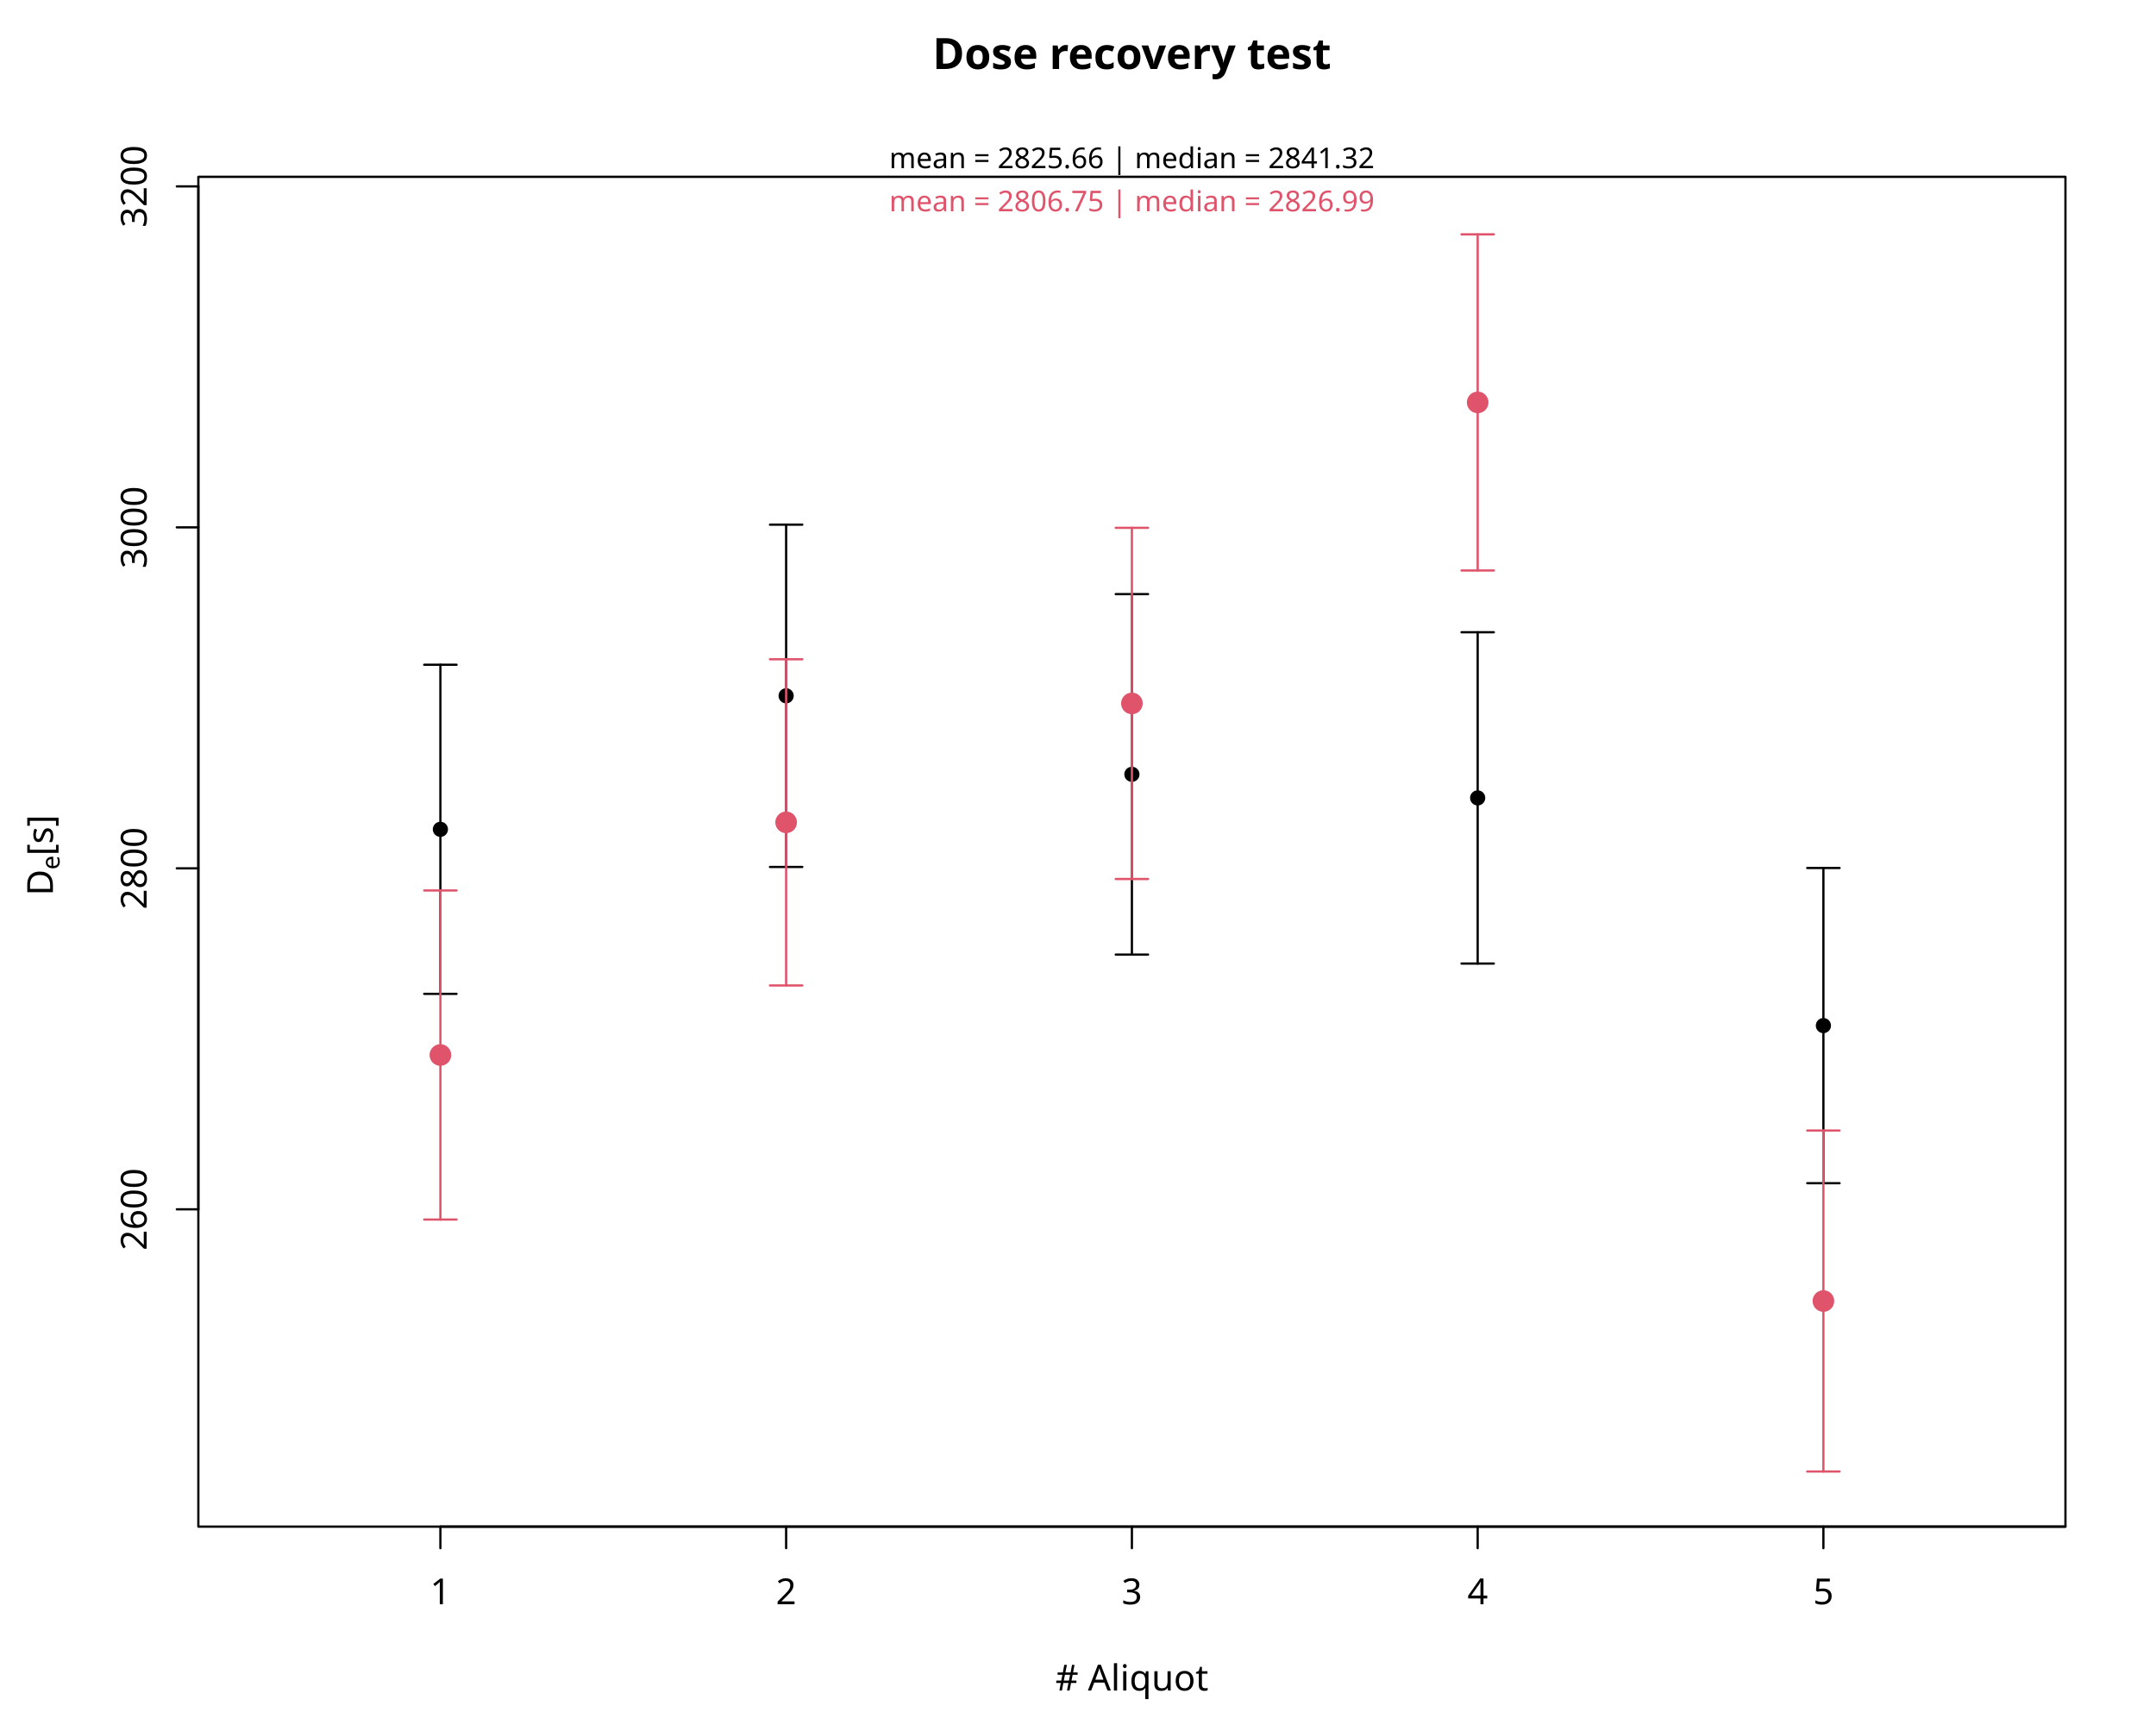
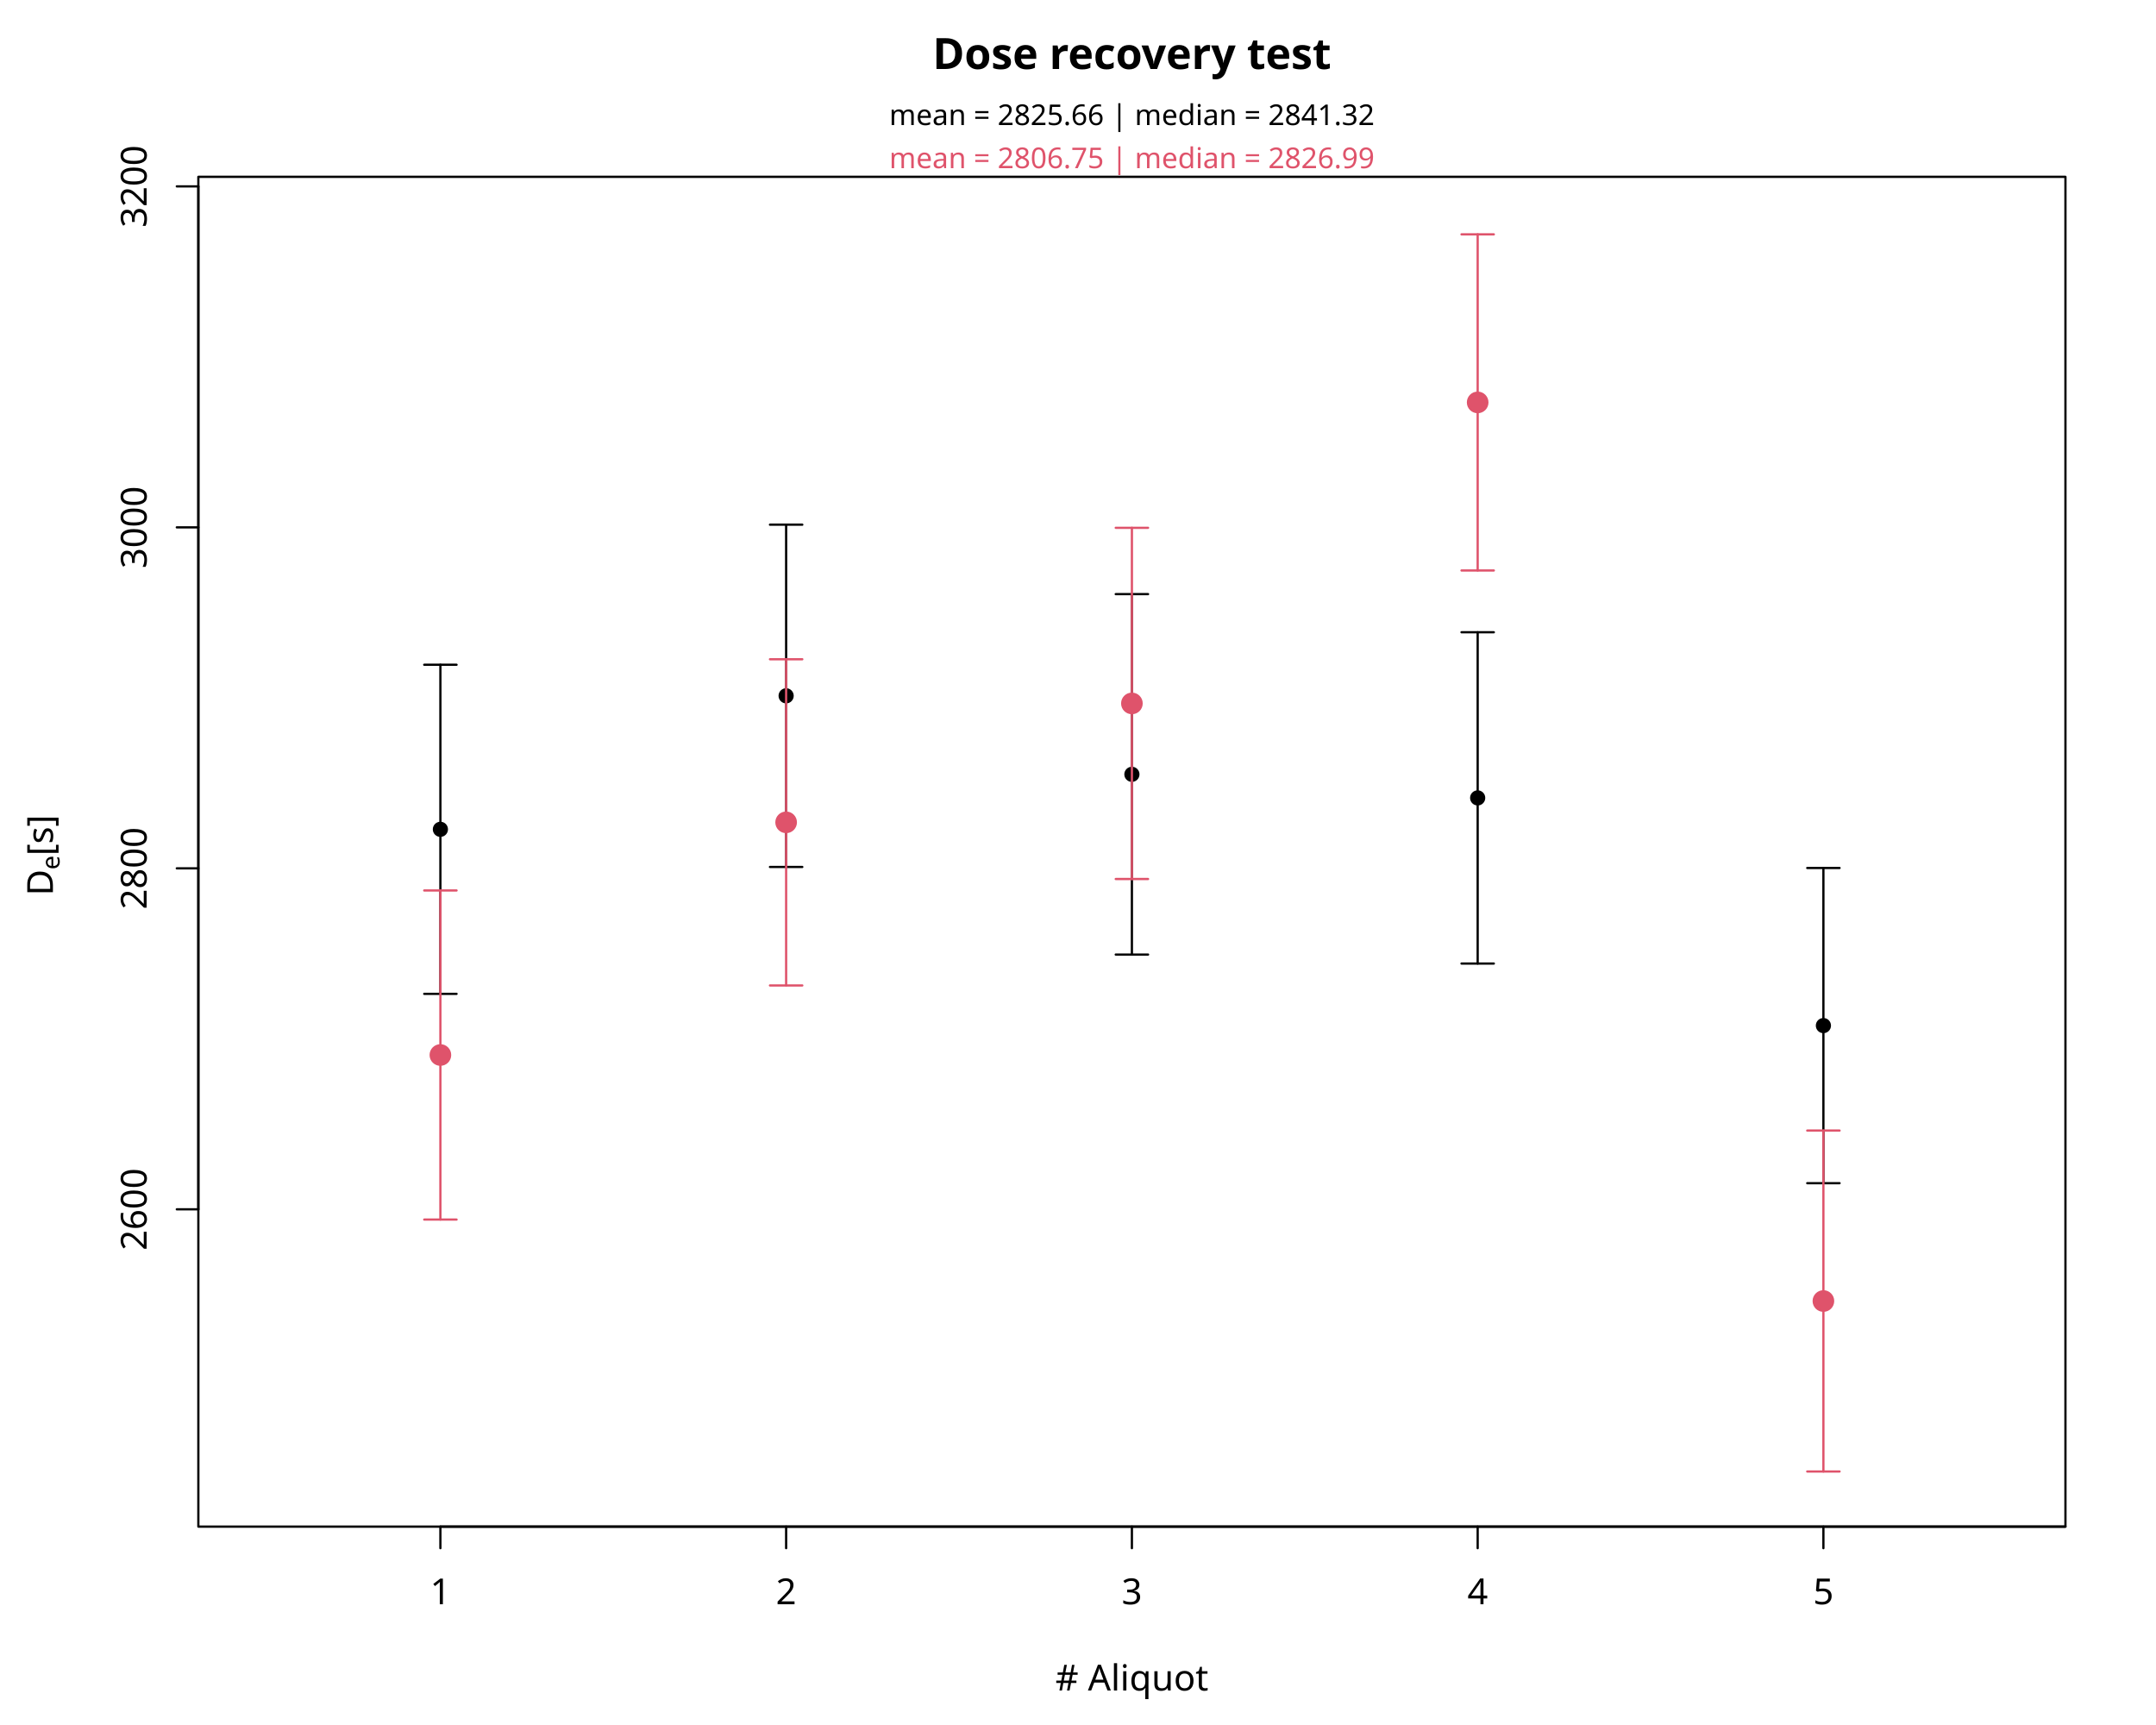
<svg xmlns="http://www.w3.org/2000/svg" class="svglite" data-engine-version="2.0" width="720.00pt" height="576.00pt" viewBox="0 0 720.00 576.00">
  <defs>
    <style type="text/css">
    .svglite line, .svglite polyline, .svglite polygon, .svglite path, .svglite rect, .svglite circle {
      fill: none;
      stroke: #000000;
      stroke-linecap: round;
      stroke-linejoin: round;
      stroke-miterlimit: 10.00;
    }
  </style>
  </defs>
  <rect width="100%" height="100%" style="stroke: none; fill: #FFFFFF;" />
  <defs>
    <clipPath id="cpMC4wMHw3MjAuMDB8MC4wMHw1NzYuMDA=">
      <rect x="0.00" y="0.00" width="720.00" height="576.00" />
    </clipPath>
  </defs>
  <g clip-path="url(#cpMC4wMHw3MjAuMDB8MC4wMHw1NzYuMDA=)">
    <line x1="66.24" y1="403.81" x2="66.24" y2="62.23" style="stroke-width: 0.75;" />
    <line x1="66.24" y1="403.81" x2="59.04" y2="403.81" style="stroke-width: 0.75;" />
    <line x1="66.24" y1="289.95" x2="59.04" y2="289.95" style="stroke-width: 0.75;" />
    <line x1="66.24" y1="176.09" x2="59.04" y2="176.09" style="stroke-width: 0.75;" />
    <line x1="66.24" y1="62.23" x2="59.04" y2="62.23" style="stroke-width: 0.75;" />
    <text transform="translate(48.96,403.81) rotate(-90)" text-anchor="middle" style="font-size: 12.00px; font-family: sans;" textLength="26.70px" lengthAdjust="spacingAndGlyphs">2600</text>
    <text transform="translate(48.96,289.95) rotate(-90)" text-anchor="middle" style="font-size: 12.00px; font-family: sans;" textLength="26.70px" lengthAdjust="spacingAndGlyphs">2800</text>
    <text transform="translate(48.96,176.09) rotate(-90)" text-anchor="middle" style="font-size: 12.00px; font-family: sans;" textLength="26.70px" lengthAdjust="spacingAndGlyphs">3000</text>
    <text transform="translate(48.96,62.23) rotate(-90)" text-anchor="middle" style="font-size: 12.00px; font-family: sans;" textLength="26.70px" lengthAdjust="spacingAndGlyphs">3200</text>
    <polygon points="66.24,509.76 689.76,509.76 689.76,59.04 66.24,59.04 " style="stroke-width: 0.75; fill: none;" />
    <text x="378.00" y="564.48" text-anchor="middle" style="font-size: 12.00px; font-family: sans;" textLength="46.70px" lengthAdjust="spacingAndGlyphs"># Aliquot</text>
    <text transform="translate(17.67,299.07) rotate(-90)" style="font-size: 12.00px; font-family: sans;" textLength="8.67px" lengthAdjust="spacingAndGlyphs">D</text>
    <text transform="translate(19.89,290.40) rotate(-90)" style="font-size: 8.40px; font-family: sans;" textLength="4.67px" lengthAdjust="spacingAndGlyphs">e</text>
    <text transform="translate(17.67,285.73) rotate(-90)" style="font-size: 12.00px; font-family: sans;" textLength="16.01px" lengthAdjust="spacingAndGlyphs"> [s]</text>
    <line x1="147.07" y1="509.76" x2="689.76" y2="509.76" style="stroke-width: 0.75;" />
    <line x1="147.07" y1="509.76" x2="147.07" y2="516.96" style="stroke-width: 0.75;" />
    <line x1="262.53" y1="509.76" x2="262.53" y2="516.96" style="stroke-width: 0.75;" />
    <line x1="378.00" y1="509.76" x2="378.00" y2="516.96" style="stroke-width: 0.75;" />
    <line x1="493.47" y1="509.76" x2="493.47" y2="516.96" style="stroke-width: 0.75;" />
    <line x1="608.93" y1="509.76" x2="608.93" y2="516.96" style="stroke-width: 0.75;" />
    <text x="147.07" y="535.68" text-anchor="middle" style="font-size: 12.00px; font-family: sans;" textLength="6.67px" lengthAdjust="spacingAndGlyphs">1</text>
    <text x="262.53" y="535.68" text-anchor="middle" style="font-size: 12.00px; font-family: sans;" textLength="6.67px" lengthAdjust="spacingAndGlyphs">2</text>
    <text x="378.00" y="535.68" text-anchor="middle" style="font-size: 12.00px; font-family: sans;" textLength="6.67px" lengthAdjust="spacingAndGlyphs">3</text>
    <text x="493.47" y="535.68" text-anchor="middle" style="font-size: 12.00px; font-family: sans;" textLength="6.67px" lengthAdjust="spacingAndGlyphs">4</text>
    <text x="608.93" y="535.68" text-anchor="middle" style="font-size: 12.00px; font-family: sans;" textLength="6.67px" lengthAdjust="spacingAndGlyphs">5</text>
    <text x="378.00" y="23.04" text-anchor="middle" style="font-size: 14.40px; font-weight: bold; font-family: sans;" textLength="120.08px" lengthAdjust="spacingAndGlyphs">Dose recovery test</text>
  </g>
  <defs>
    <clipPath id="cpNjYuMjR8Njg5Ljc2fDU5LjA0fDUwOS43Ng==">
      <rect x="66.24" y="59.04" width="623.52" height="450.72" />
    </clipPath>
  </defs>
  <g clip-path="url(#cpNjYuMjR8Njg5Ljc2fDU5LjA0fDUwOS43Ng==)">
    <circle cx="147.07" cy="276.92" r="2.16" style="stroke-width: 0.75; fill: #000000;" />
    <circle cx="262.53" cy="232.34" r="2.16" style="stroke-width: 0.75; fill: #000000;" />
    <circle cx="378.00" cy="258.56" r="2.16" style="stroke-width: 0.75; fill: #000000;" />
    <circle cx="493.47" cy="266.43" r="2.16" style="stroke-width: 0.75; fill: #000000;" />
    <circle cx="608.93" cy="342.46" r="2.16" style="stroke-width: 0.75; fill: #000000;" />
    <line x1="147.07" y1="221.97" x2="147.07" y2="331.86" style="stroke-width: 0.75;" />
    <polyline points="152.47,221.97 147.07,221.97 141.67,221.97 " style="stroke-width: 0.75;" />
    <polyline points="141.67,331.86 147.07,331.86 152.47,331.86 " style="stroke-width: 0.75;" />
    <line x1="262.53" y1="175.20" x2="262.53" y2="289.49" style="stroke-width: 0.75;" />
    <polyline points="267.93,175.20 262.53,175.20 257.13,175.20 " style="stroke-width: 0.75;" />
    <polyline points="257.13,289.49 262.53,289.49 267.93,289.49 " style="stroke-width: 0.75;" />
    <line x1="378.00" y1="198.39" x2="378.00" y2="318.74" style="stroke-width: 0.75;" />
    <polyline points="383.40,198.39 378.00,198.39 372.60,198.39 " style="stroke-width: 0.75;" />
    <polyline points="372.60,318.74 378.00,318.74 383.40,318.74 " style="stroke-width: 0.75;" />
    <line x1="493.47" y1="211.12" x2="493.47" y2="321.74" style="stroke-width: 0.75;" />
    <polyline points="498.87,211.12 493.47,211.12 488.07,211.12 " style="stroke-width: 0.75;" />
    <polyline points="488.07,321.74 493.47,321.74 498.87,321.74 " style="stroke-width: 0.75;" />
    <line x1="608.93" y1="289.83" x2="608.93" y2="395.08" style="stroke-width: 0.75;" />
    <polyline points="614.33,289.83 608.93,289.83 603.53,289.83 " style="stroke-width: 0.75;" />
    <polyline points="603.53,395.08 608.93,395.08 614.33,395.08 " style="stroke-width: 0.75;" />
  </g>
  <g clip-path="url(#cpMC4wMHw3MjAuMDB8MC4wMHw1NzYuMDA=)">
-     <text x="378.00" y="56.16" text-anchor="middle" style="font-size: 9.60px; font-family: sans;" textLength="154.63px" lengthAdjust="spacingAndGlyphs">mean = 2825.66 | median = 2841.32</text>
+     <text x="378.00" y="41.76" text-anchor="middle" style="font-size: 9.60px; font-family: sans;" textLength="154.63px" lengthAdjust="spacingAndGlyphs">mean = 2825.66 | median = 2841.32</text>
  </g>
  <g clip-path="url(#cpNjYuMjR8Njg5Ljc2fDU5LjA0fDUwOS43Ng==)">
    <circle cx="147.07" cy="352.28" r="3.24" style="stroke-width: 0.75; stroke: #DF536B; fill: #DF536B;" />
    <circle cx="262.53" cy="274.59" r="3.24" style="stroke-width: 0.75; stroke: #DF536B; fill: #DF536B;" />
    <circle cx="378.00" cy="234.88" r="3.24" style="stroke-width: 0.75; stroke: #DF536B; fill: #DF536B;" />
    <circle cx="493.47" cy="134.37" r="3.24" style="stroke-width: 0.75; stroke: #DF536B; fill: #DF536B;" />
    <circle cx="608.93" cy="434.43" r="3.24" style="stroke-width: 0.75; stroke: #DF536B; fill: #DF536B;" />
    <line x1="147.07" y1="297.34" x2="147.07" y2="407.23" style="stroke-width: 0.75; stroke: #DF536B;" />
    <polyline points="152.47,297.34 147.07,297.34 141.67,297.34 " style="stroke-width: 0.75; stroke: #DF536B;" />
    <polyline points="141.67,407.23 147.07,407.23 152.47,407.23 " style="stroke-width: 0.75; stroke: #DF536B;" />
    <line x1="262.53" y1="220.13" x2="262.53" y2="329.05" style="stroke-width: 0.75; stroke: #DF536B;" />
    <polyline points="267.93,220.13 262.53,220.13 257.13,220.13 " style="stroke-width: 0.75; stroke: #DF536B;" />
    <polyline points="257.13,329.05 262.53,329.05 267.93,329.05 " style="stroke-width: 0.75; stroke: #DF536B;" />
    <line x1="378.00" y1="176.24" x2="378.00" y2="293.51" style="stroke-width: 0.75; stroke: #DF536B;" />
    <polyline points="383.40,176.24 378.00,176.24 372.60,176.24 " style="stroke-width: 0.75; stroke: #DF536B;" />
    <polyline points="372.60,293.51 378.00,293.51 383.40,293.51 " style="stroke-width: 0.75; stroke: #DF536B;" />
    <line x1="493.47" y1="78.25" x2="493.47" y2="190.49" style="stroke-width: 0.75; stroke: #DF536B;" />
    <polyline points="498.87,78.25 493.47,78.25 488.07,78.25 " style="stroke-width: 0.75; stroke: #DF536B;" />
    <polyline points="488.07,190.49 493.47,190.49 498.87,190.49 " style="stroke-width: 0.75; stroke: #DF536B;" />
    <line x1="608.93" y1="377.51" x2="608.93" y2="491.35" style="stroke-width: 0.75; stroke: #DF536B;" />
    <polyline points="614.33,377.51 608.93,377.51 603.53,377.51 " style="stroke-width: 0.75; stroke: #DF536B;" />
    <polyline points="603.53,491.35 608.93,491.35 614.33,491.35 " style="stroke-width: 0.75; stroke: #DF536B;" />
  </g>
  <g clip-path="url(#cpMC4wMHw3MjAuMDB8MC4wMHw1NzYuMDA=)">
-     <text x="378.00" y="70.56" text-anchor="middle" style="font-size: 9.60px; fill: #DF536B; font-family: sans;" textLength="154.63px" lengthAdjust="spacingAndGlyphs">mean = 2806.75 | median = 2826.99</text>
+     <text x="378.00" y="56.16" text-anchor="middle" style="font-size: 9.60px; fill: #DF536B; font-family: sans;" textLength="154.63px" lengthAdjust="spacingAndGlyphs">mean = 2806.75 | median = 2826.99</text>
  </g>
</svg>
